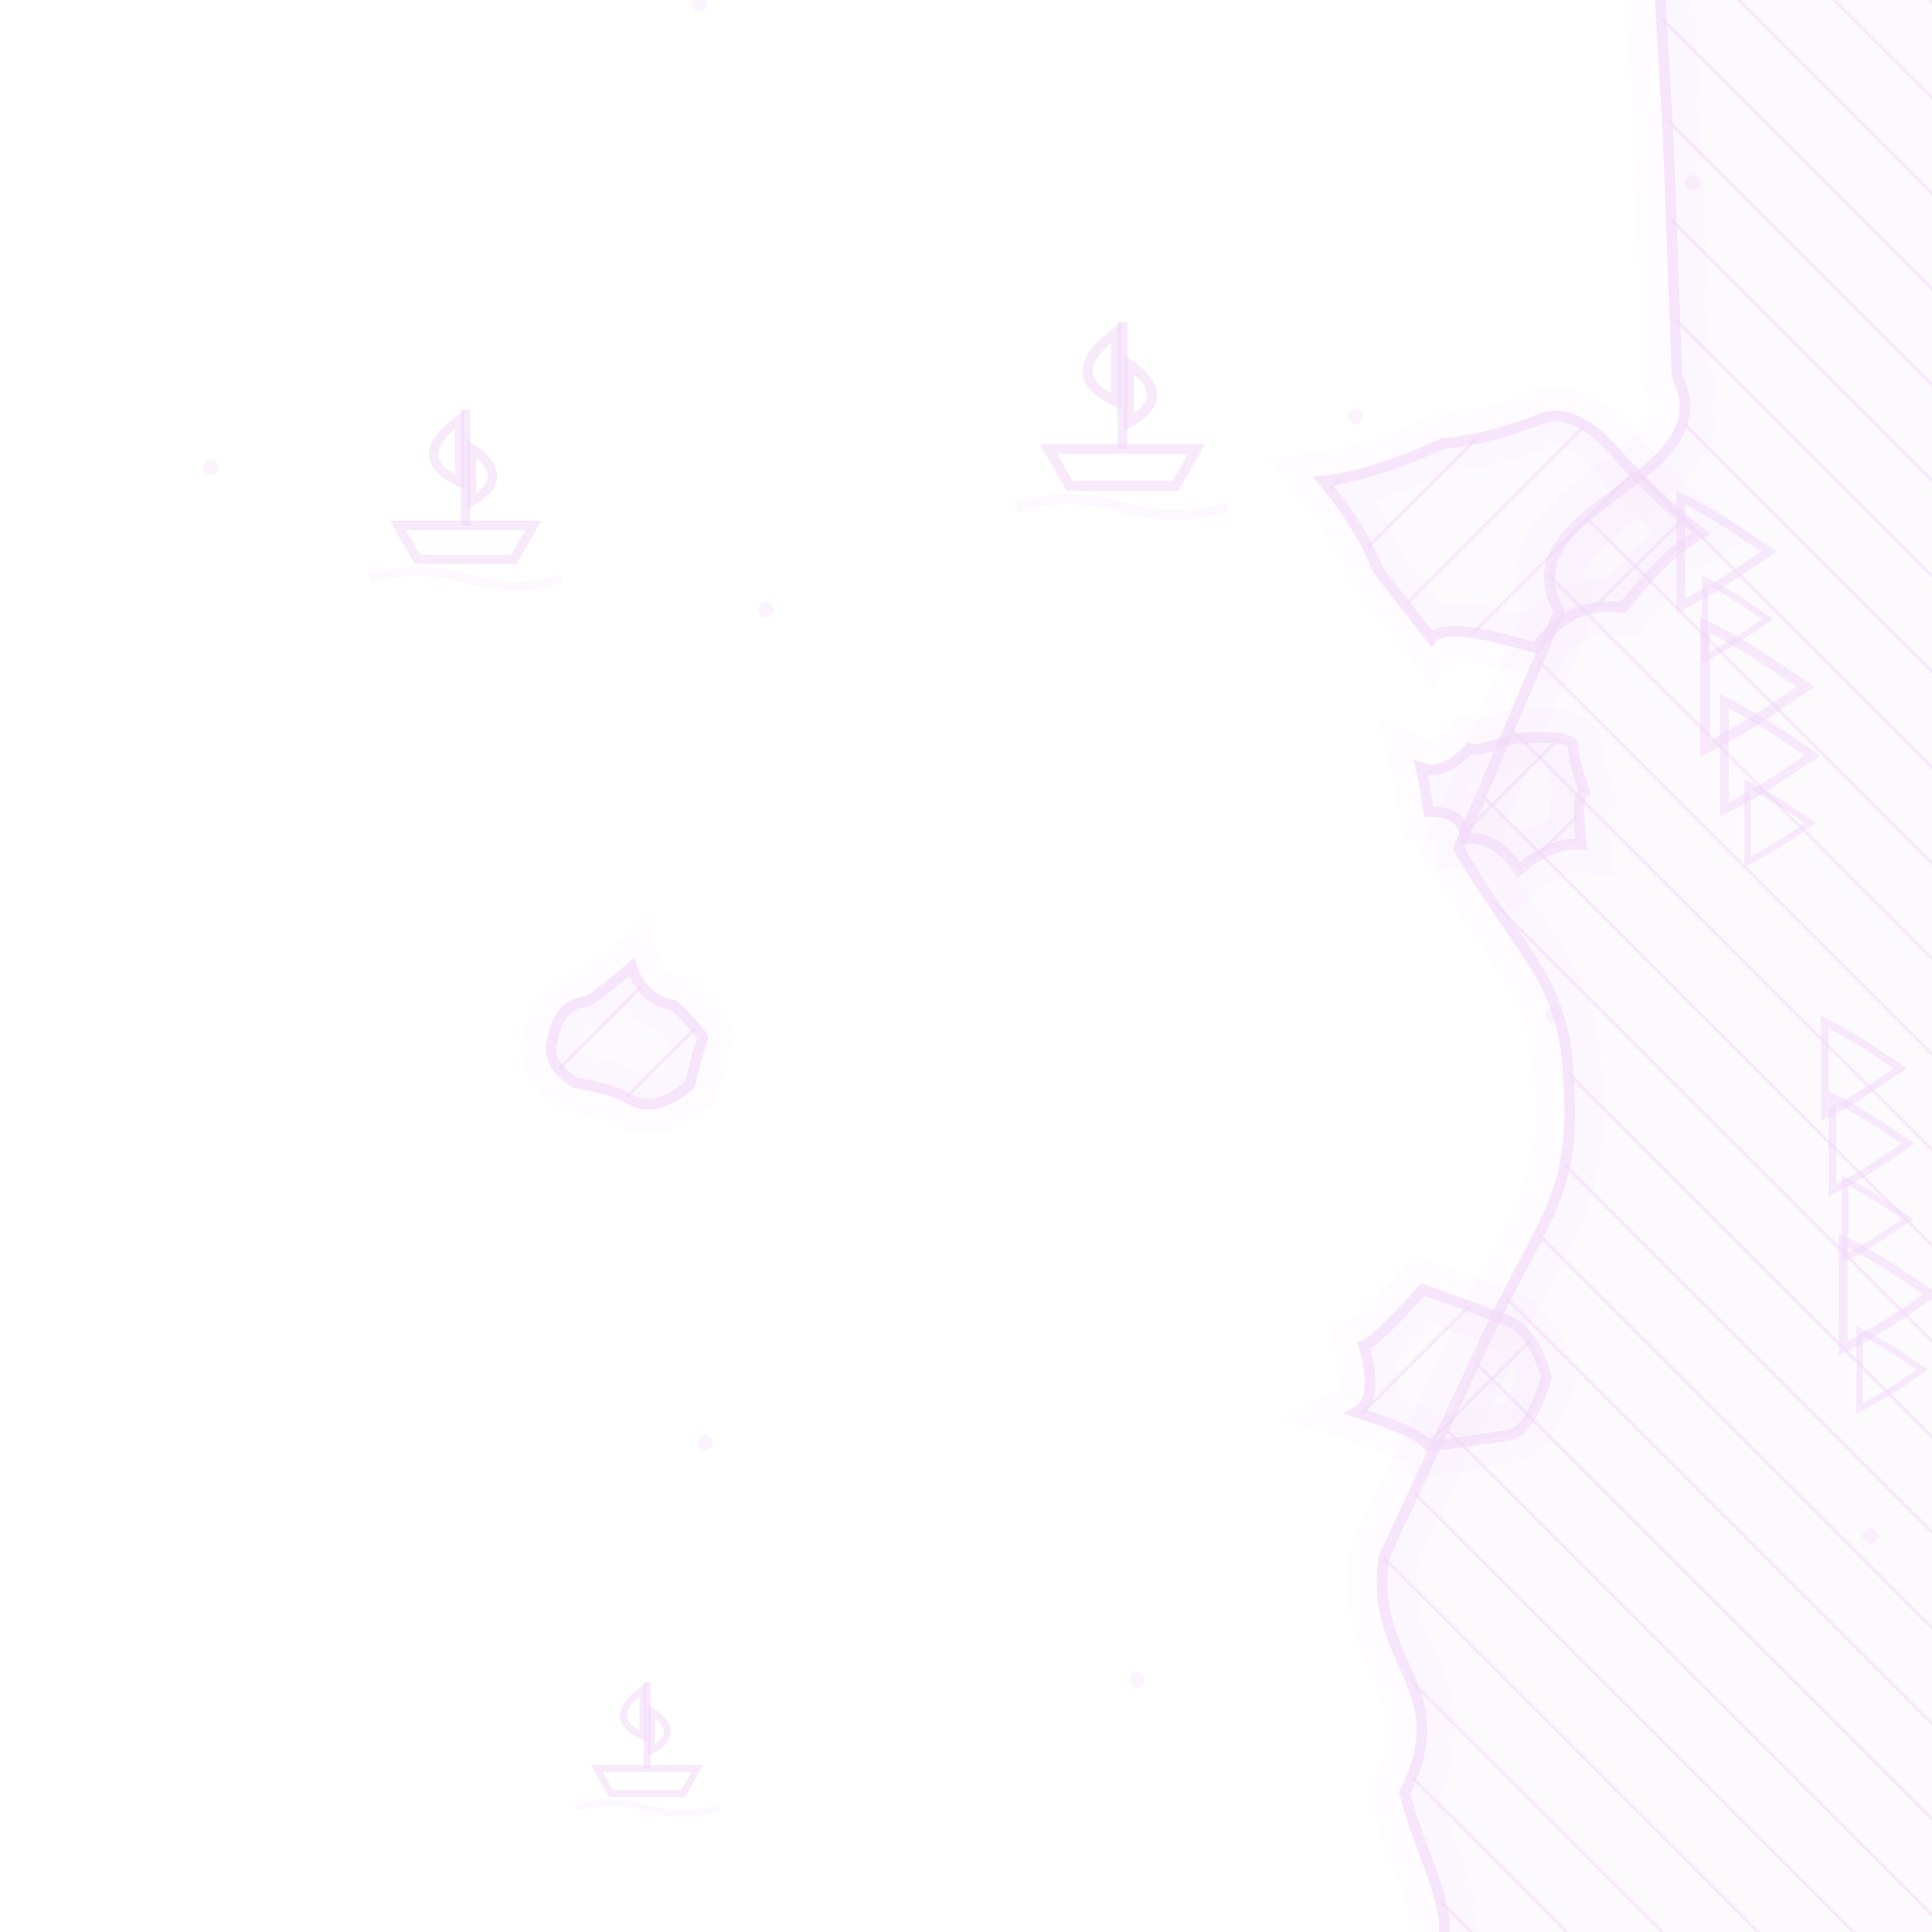
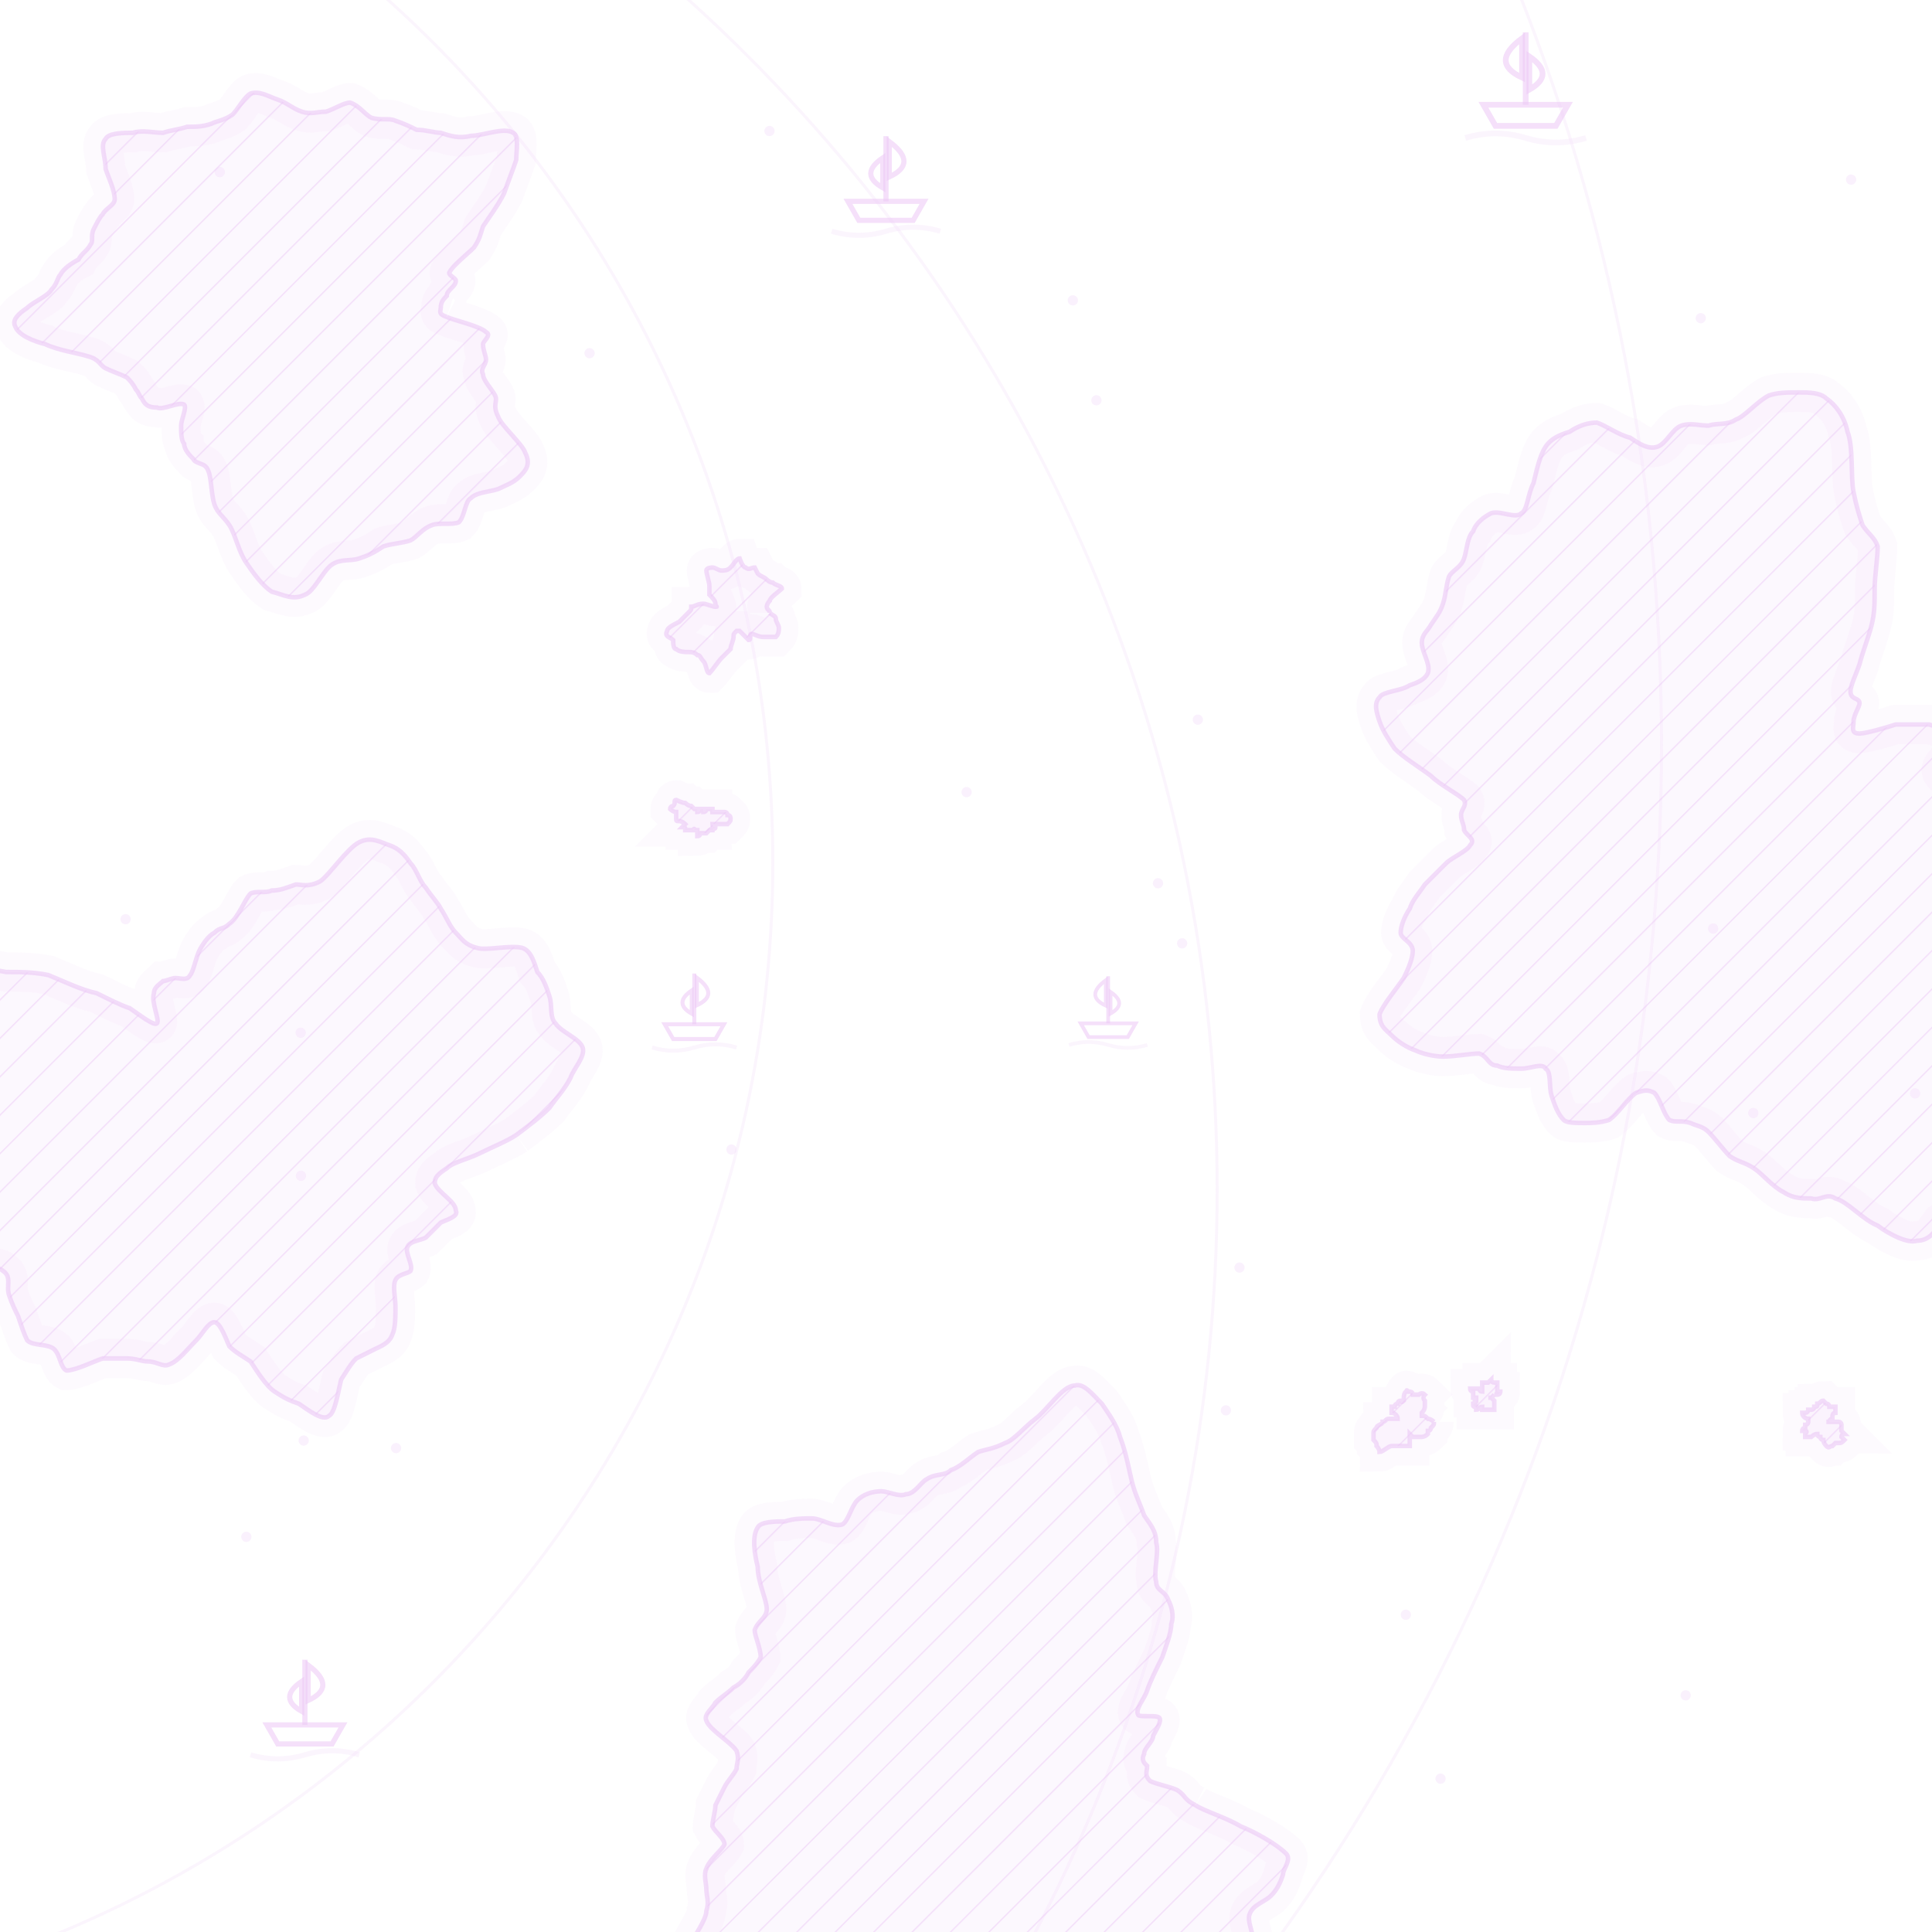
- <svg xmlns="http://www.w3.org/2000/svg" width="200" height="200" viewBox="0 0 200 200">
+ <svg xmlns="http://www.w3.org/2000/svg" width="640" height="640" viewBox="0 0 640 640">
  <defs>
-     <pattern id="h" width="7" height="7" patternUnits="userSpaceOnUse" patternTransform="rotate(45)">
-       <line x1="0" y1="0" x2="0" y2="7" stroke="#CB6CE6" stroke-opacity=".50" stroke-width=".65" />
+     <pattern id="h" width="9" height="9" patternUnits="userSpaceOnUse" patternTransform="rotate(45)">
+       <line x1="0" y1="0" x2="0" y2="9" stroke="#CB6CE6" stroke-opacity=".5" stroke-width=".9" />
    </pattern>
-     <g id="m" fill="none" stroke="#CB6CE6" stroke-opacity=".55" stroke-width="1.3">
-       <path d="M-8 5 C -5 -1 -2 -5 0 -8 C 2 -5 5 -1 8 5 Z" />
-     </g>
    <g id="s" fill="none" stroke="#CB6CE6" stroke-opacity=".58" stroke-width=".95">
      <path d="M-7 4 L7 4 L5 7.5 L-5 7.5 Z" />
      <path d="M0 4 L0 -8" />
      <path d="M0.6 -7 Q6 -3 0.6 -0.5 Z" />
      <path d="M-0.6 -4 Q-5 -1 -0.6 1.5 Z" />
      <path d="M-10 9.5 Q-5 11 0 9.5 Q5 8 10 9.5" stroke-opacity=".18" />
    </g>
+     <g id="w" fill="none" stroke="#CB6CE6" stroke-opacity=".5" stroke-width="1.1">
+       <path d="M-20 2 Q-14 -7 -8 2 Q-2 10 4 2 Q10 -6 15 1" />
+       <path d="M15 1 L20 -3 L26 0 L20 4 Z" />
+       <path d="M-13 -2 l-2 -4 M-6 -2 l1 -4 M2 2 l-1 -5" stroke-opacity=".4" />
+       <path d="M-24 4 Q-22 0 -19 3" stroke-opacity=".4" />
+     </g>
+     <path id="L0" d="M670 275 C673 277 677 280 679 282 C682 285 683 287 685 290 C687 293 690 297 691 299 C691 302 688 304 686 306 C684 309 680 310 680 313 C680 316 684 320 685 323 C686 326 687 330 686 333 C685 336 683 338 681 340 C680 342 678 345 675 346 C672 347 666 347 664 348 C661 349 660 352 659 355 C658 357 659 362 658 365 C657 367 653 367 652 370 C650 373 650 377 650 381 C649 386 650 392 649 396 C648 400 646 403 643 405 C641 408 639 411 635 411 C632 412 626 409 622 406 C617 404 612 398 608 397 C605 395 603 398 600 397 C597 397 594 397 591 395 C587 393 584 389 581 387 C578 385 576 385 573 383 C571 381 568 377 566 375 C564 373 562 373 560 372 C557 371 555 372 553 371 C551 369 550 364 548 362 C546 361 545 361 542 362 C539 364 536 369 533 371 C530 372 527 372 525 372 C522 372 519 372 518 371 C516 369 515 366 514 363 C513 360 514 355 512 354 C511 352 507 354 504 354 C501 354 498 354 496 353 C493 353 493 350 490 349 C487 349 482 350 478 350 C475 350 471 349 469 348 C466 347 463 345 461 343 C459 341 457 340 457 336 C458 333 463 327 465 324 C467 320 468 317 468 315 C468 312 464 311 464 309 C464 307 465 304 467 301 C468 298 470 296 472 293 C474 291 476 289 479 286 C481 284 486 282 487 280 C489 278 486 277 485 275 C485 273 484 272 484 270 C484 268 486 267 485 265 C483 263 477 260 474 257 C470 254 465 251 462 248 C460 245 458 242 457 239 C456 236 455 233 457 231 C458 229 464 229 467 227 C470 226 472 225 473 223 C474 220 471 216 471 213 C471 210 473 209 474 207 C476 204 477 203 478 200 C479 197 479 194 480 191 C481 189 484 188 485 185 C486 182 486 178 488 176 C489 173 492 171 494 170 C497 169 502 172 504 170 C506 169 506 164 508 160 C509 156 510 151 512 148 C514 145 517 144 520 143 C523 141 526 140 529 140 C532 141 536 144 540 145 C543 147 546 149 549 148 C552 147 554 142 557 141 C560 140 563 141 566 141 C569 140 572 141 575 139 C578 138 582 133 586 131 C589 130 592 130 596 130 C599 130 603 130 605 132 C608 134 611 138 612 143 C614 148 613 158 614 163 C615 168 616 171 617 174 C619 177 621 178 622 181 C622 185 621 191 621 195 C621 200 621 203 620 207 C619 211 617 216 616 220 C615 223 613 227 613 229 C613 232 616 231 616 233 C616 234 614 237 614 239 C614 241 613 243 616 243 C618 243 625 241 628 240 C632 240 636 240 639 240 C642 241 645 241 646 243 C648 244 649 246 648 248 C648 250 643 253 643 255 C643 257 646 258 648 259 C651 261 656 262 658 263 C660 265 660 267 662 269 C664 271 667 273 670 275" />
+     <path id="L1" d="M148 105 C150 106 159 108 161 110 C163 111 160 113 160 114 C160 116 161 118 161 119 C161 121 159 122 160 124 C160 126 163 129 164 131 C165 133 163 134 165 138 C166 141 173 147 174 150 C176 154 174 156 172 158 C170 160 167 161 165 162 C162 163 158 163 156 165 C154 166 154 171 152 173 C150 174 145 173 143 174 C140 175 138 178 136 179 C133 180 130 180 127 181 C124 183 122 184 119 185 C116 186 113 185 110 187 C107 189 104 196 101 197 C97 199 94 197 90 196 C87 194 84 190 82 187 C79 183 78 177 76 174 C74 171 72 170 71 167 C70 164 70 158 69 156 C68 153 65 154 64 152 C63 151 61 149 61 147 C60 146 60 143 60 141 C60 139 62 135 61 134 C59 133 54 136 52 135 C49 135 48 134 47 132 C46 131 46 130 45 129 C44 127 43 126 42 125 C40 124 37 123 35 122 C33 121 33 119 29 118 C26 117 19 116 15 114 C11 113 6 111 5 108 C4 106 6 104 9 102 C11 100 16 98 17 96 C19 94 19 92 20 91 C21 89 24 87 26 86 C27 84 29 83 30 81 C31 80 30 78 31 76 C32 74 33 72 34 71 C35 69 38 68 38 66 C38 63 36 59 35 56 C35 52 33 48 35 46 C36 44 41 44 44 44 C47 43 51 44 54 44 C57 43 59 43 62 42 C65 42 67 42 70 41 C72 40 74 40 77 38 C79 36 81 32 83 31 C86 30 89 32 92 33 C95 34 97 36 100 37 C103 38 105 37 108 37 C111 36 114 34 116 34 C119 35 121 38 123 39 C126 40 129 39 131 40 C134 41 136 42 138 43 C141 43 144 44 146 44 C149 45 152 46 156 45 C160 45 167 42 170 44 C172 45 171 50 171 53 C170 56 168 61 167 64 C165 68 162 72 160 75 C159 78 159 79 157 82 C155 84 150 88 149 90 C148 91 151 92 151 93 C151 95 148 96 148 98 C147 99 146 100 146 102 C146 103 145 104 148 105" />
+     <path id="L2" d="M171 376 C168 378 163 380 159 382 C155 384 150 385 148 387 C145 389 144 390 144 392 C145 395 151 398 151 401 C152 403 148 404 146 405 C144 407 143 408 141 410 C139 411 136 411 135 413 C134 415 137 419 136 421 C135 422 132 422 131 424 C130 426 131 430 131 433 C131 436 131 440 130 442 C129 445 126 446 124 447 C122 448 120 449 118 450 C116 452 115 454 113 457 C112 461 111 468 109 469 C107 471 102 467 99 465 C96 464 94 463 91 461 C88 459 85 454 83 451 C80 449 78 448 76 446 C75 444 73 438 71 438 C69 438 67 442 65 444 C62 447 59 451 56 452 C54 453 52 451 49 451 C47 451 45 450 42 450 C40 450 37 450 34 450 C31 451 25 454 22 454 C20 453 20 449 18 447 C16 445 11 446 9 444 C8 442 7 439 6 436 C5 434 4 432 3 429 C2 426 4 423 1 421 C-1 419 -8 420 -12 419 C-16 418 -21 417 -23 415 C-25 413 -24 409 -24 406 C-24 403 -24 400 -24 397 C-23 394 -22 391 -22 388 C-22 385 -24 383 -24 380 C-24 377 -20 374 -21 372 C-22 369 -28 365 -30 362 C-31 359 -31 356 -30 353 C-30 350 -28 347 -26 345 C-25 342 -20 341 -19 338 C-18 335 -20 331 -19 328 C-18 326 -17 323 -13 322 C-10 320 -3 321 2 322 C7 322 11 322 16 323 C21 325 27 328 32 329 C36 331 40 333 43 334 C46 336 51 340 52 339 C53 338 50 332 51 329 C51 327 53 326 54 325 C55 325 57 324 58 324 C60 324 62 325 63 323 C64 322 65 317 66 315 C67 313 69 310 71 309 C73 307 74 308 76 306 C79 304 81 298 83 296 C85 295 88 296 90 295 C93 295 95 294 98 293 C100 293 102 294 106 292 C109 290 115 281 119 279 C123 277 126 279 129 280 C132 281 134 283 136 286 C138 288 139 292 141 294 C143 297 145 299 146 301 C148 304 149 307 151 309 C153 311 154 313 158 314 C161 315 169 313 173 314 C176 315 177 319 178 322 C180 324 181 327 182 330 C183 333 182 337 184 339 C186 342 192 344 193 347 C194 350 190 354 189 357 C187 361 184 364 182 367 C179 370 175 373 171 376" />
+     <path id="L3" d="M396 598 C399 600 406 602 411 605 C416 607 423 611 426 614 C428 616 425 619 425 621 C424 624 423 626 421 628 C419 630 415 631 414 634 C413 636 415 640 415 642 C415 645 415 648 414 650 C412 653 408 653 407 656 C407 658 409 663 408 666 C408 669 406 671 405 674 C404 676 403 680 402 683 C400 685 398 687 397 690 C395 693 394 697 394 701 C393 706 395 715 393 719 C391 722 387 722 383 722 C380 722 375 722 372 721 C368 720 364 718 360 716 C356 715 353 714 350 714 C347 714 344 715 341 715 C338 714 335 709 332 709 C329 708 327 712 324 712 C321 712 318 713 315 711 C313 709 310 704 308 700 C306 697 305 693 303 689 C302 685 301 679 299 678 C298 676 294 679 292 678 C291 677 289 675 288 672 C287 670 287 665 286 664 C285 662 283 662 281 661 C279 660 279 658 277 658 C274 657 271 659 268 659 C265 659 264 657 261 657 C257 657 252 659 247 660 C242 661 233 663 230 662 C227 661 228 657 228 654 C227 651 228 648 229 644 C230 641 234 636 234 633 C235 630 234 628 234 626 C234 624 233 621 234 619 C235 616 239 613 240 611 C240 609 237 607 236 605 C236 603 237 600 237 598 C238 596 239 594 240 592 C241 590 243 588 244 586 C244 584 245 583 244 580 C242 577 235 573 234 570 C233 568 236 566 237 564 C239 562 241 561 243 559 C245 558 247 556 248 554 C249 553 251 551 252 549 C252 546 250 542 250 540 C251 537 254 536 254 533 C254 530 251 524 251 519 C250 515 249 509 251 506 C252 504 257 504 260 504 C263 503 266 503 269 503 C272 503 276 506 279 505 C281 504 282 499 284 497 C286 495 289 494 292 494 C294 494 298 496 300 495 C303 495 305 491 307 490 C310 488 313 489 315 487 C318 486 321 483 324 481 C327 480 329 480 333 478 C336 477 339 473 343 470 C347 467 352 459 356 459 C359 458 362 462 365 465 C367 468 370 472 371 476 C373 481 374 487 375 491 C376 495 378 499 379 502 C381 505 383 507 383 511 C384 514 382 521 383 524 C383 527 386 527 387 530 C388 532 389 535 388 538 C388 541 386 546 385 549 C383 553 381 557 380 560 C379 563 376 566 377 568 C377 569 383 568 384 569 C385 570 383 573 382 575 C382 577 379 579 379 581 C378 583 379 584 380 585 C380 587 379 588 381 590 C383 591 388 592 390 593 C393 595 392 596 396 598" />
+     <path id="L4" d="M610 472 C610 472 610 473 610 473 C610 473 610 473 610 474 C610 474 611 475 611 475 C611 475 610 475 610 476 C610 476 611 477 611 477 C610 478 610 478 609 478 C609 478 608 478 608 478 C607 479 607 479 607 479 C606 479 606 480 605 479 C605 479 604 478 604 477 C603 477 603 476 603 476 C603 476 602 476 602 475 C602 475 602 475 602 475 C601 475 600 476 600 476 C599 476 599 476 598 476 C598 476 598 475 598 475 C598 475 599 474 598 474 C598 474 597 474 597 474 C597 473 598 473 598 473 C598 472 598 472 598 472 C598 472 599 472 599 471 C599 471 599 471 599 471 C599 471 599 470 599 470 C598 470 597 469 597 468 C597 468 598 468 598 468 C599 468 599 467 599 467 C600 467 600 467 600 467 C601 467 601 466 601 466 C602 466 602 466 602 465 C603 465 603 464 604 464 C604 464 605 465 605 465 C606 465 606 466 606 466 C607 466 607 466 608 466 C608 466 608 467 608 468 C607 468 607 469 607 470 C606 470 606 471 606 471 C606 471 605 471 605 471 C605 471 605 471 606 471 C607 471 609 471 609 471 C610 471 610 472 610 472" />
+     <path id="L5" d="M475 471 C475 472 475 472 474 473 C474 473 474 474 473 474 C473 475 473 475 473 475 C472 476 471 476 471 476 C470 476 470 476 470 476 C469 476 469 476 468 476 C468 476 467 475 467 475 C467 475 467 475 467 475 C467 476 467 478 467 479 C466 479 466 479 466 479 C465 479 465 479 464 479 C464 479 464 479 463 479 C463 479 463 479 462 479 C462 479 461 479 461 479 C460 479 458 481 457 481 C457 481 457 480 456 479 C456 478 456 478 455 477 C455 477 455 476 455 475 C455 474 455 474 456 473 C456 472 458 472 458 471 C459 471 459 470 460 470 C461 470 462 470 462 470 C463 470 463 470 463 470 C463 469 462 468 461 468 C461 467 461 466 461 466 C461 466 462 466 462 466 C462 465 463 465 463 465 C463 465 463 464 464 464 C464 464 464 465 465 464 C465 463 465 461 466 461 C466 460 466 461 467 461 C467 461 468 461 468 462 C469 462 469 462 470 462 C470 462 471 461 472 462 C472 462 471 463 472 464 C472 465 472 465 472 466 C472 466 472 467 471 468 C471 468 471 469 471 469 C472 469 472 469 473 470 C474 470 475 471 475 471" />
+     <path id="L6" d="M495 462 C495 462 494 463 494 463 C494 463 493 463 493 463 C493 463 493 463 494 463 C494 463 495 464 495 464 C495 464 495 464 495 464 C495 465 495 465 495 465 C495 466 495 466 495 467 C495 467 494 467 494 467 C494 467 493 467 493 467 C493 467 492 467 492 467 C492 467 491 467 491 467 C491 466 491 466 491 466 C490 466 490 467 489 467 C489 467 489 466 489 466 C488 466 488 466 488 465 C488 465 489 465 489 464 C489 464 488 464 489 464 C489 464 489 463 489 463 C489 463 488 463 488 463 C488 463 488 463 488 462 C488 462 488 462 488 462 C488 462 488 461 488 461 C488 461 487 461 487 460 C488 460 488 460 489 460 C489 460 489 460 490 460 C490 460 490 461 491 461 C491 461 491 461 491 461 C491 460 491 460 491 459 C491 459 491 458 491 458 C491 458 492 458 492 458 C492 458 493 458 493 458 C493 458 494 457 494 457 C494 457 494 458 495 458 C495 458 496 458 496 458 C496 458 496 459 496 459 C496 459 496 459 496 460 C496 460 496 460 496 461 C497 461 497 461 497 461 C497 461 497 462 496 462 C496 462 495 462 495 462" />
+     <path id="L7" d="M242 271 C242 272 242 272 241 273 C240 273 239 273 238 273 C238 273 237 273 236 273 C236 274 237 274 237 274 C237 275 236 274 236 275 C235 275 235 275 235 275 C235 275 235 275 234 276 C234 276 234 276 234 276 C233 276 233 276 232 276 C232 276 232 277 231 277 C231 277 231 276 231 275 C230 275 230 275 230 275 C230 274 230 275 229 275 C229 275 228 275 228 275 C228 275 228 275 227 275 C227 274 227 274 226 274 C226 274 226 274 227 273 C227 273 227 273 227 273 C226 272 225 272 225 272 C224 272 224 272 224 271 C224 271 224 271 224 270 C224 270 224 270 224 269 C223 269 222 268 222 268 C222 267 223 267 223 267 C224 266 223 265 224 265 C224 265 226 266 227 266 C227 266 228 267 229 267 C230 268 230 268 230 268 C231 268 231 268 231 268 C231 268 231 269 231 269 C232 269 232 268 232 268 C232 268 233 268 233 268 C233 268 233 269 233 269 C234 269 234 268 234 268 C235 268 236 268 236 268 C236 268 236 269 236 269 C236 269 237 269 237 269 C238 269 239 269 240 269 C241 269 241 270 241 270 C242 270 242 271 242 271" />
+     <path id="L8" d="M255 203 C256 204 257 204 257 205 C257 206 258 207 258 208 C258 209 258 210 257 211 C257 211 254 211 253 211 C251 211 250 210 249 210 C248 210 249 212 248 212 C247 211 246 210 245 209 C244 209 244 209 244 209 C243 210 243 210 243 211 C243 212 242 214 242 215 C241 216 240 217 239 218 C238 219 236 222 235 223 C234 223 234 220 233 219 C232 218 232 217 231 217 C230 216 229 216 228 216 C227 216 225 216 224 215 C223 215 223 213 223 212 C222 211 220 211 221 209 C221 208 223 207 225 206 C226 205 227 204 228 203 C229 202 229 202 229 201 C230 201 231 200 233 200 C234 200 236 201 237 201 C238 201 237 201 237 200 C237 199 236 198 235 197 C235 196 235 195 235 194 C235 193 234 190 234 189 C234 188 236 188 236 188 C237 188 238 189 239 189 C240 189 241 189 242 188 C243 187 244 185 245 185 C245 185 246 188 247 188 C248 189 249 188 250 188 C250 188 251 190 251 190 C252 191 253 191 254 192 C254 192 255 193 256 193 C257 194 259 194 259 195 C258 196 255 198 255 199 C254 200 254 201 254 201 C254 202 255 202 255 203" />
  </defs>
-   <g opacity="0.26">
-     <circle cx="193.6" cy="159" r=".8" fill="#CB6CE6" fill-opacity=".30" />
-     <circle cx="160.8" cy="105.1" r=".8" fill="#CB6CE6" fill-opacity=".30" />
-     <circle cx="72.4" cy="0.4" r=".8" fill="#CB6CE6" fill-opacity=".30" />
-     <circle cx="73" cy="149.3" r=".8" fill="#CB6CE6" fill-opacity=".30" />
-     <circle cx="21.8" cy="48.4" r=".8" fill="#CB6CE6" fill-opacity=".30" />
-     <circle cx="140.3" cy="43.1" r=".8" fill="#CB6CE6" fill-opacity=".30" />
-     <circle cx="175.2" cy="18.9" r=".8" fill="#CB6CE6" fill-opacity=".30" />
-     <circle cx="117.7" cy="173.9" r=".8" fill="#CB6CE6" fill-opacity=".30" />
-     <circle cx="79.3" cy="63.1" r=".8" fill="#CB6CE6" fill-opacity=".30" />
-     <path d="M-10 -10 L210 -10 L210 54.2 C199 47.2, 196.6 51.6, 185.6 54.6 C174.6 49, 172.1 58.5, 161.1 56.7 L136.7 45.3 C125.7 39.9, 123.2 36.9, 112.2 37.6 C101.2 37.9, 98.8 42.7, 87.8 49 L63.3 38.6 C52.3 44.7, 49.9 20.9, 38.9 26.4 L14.4 27.3 L-10 28.7 Z" transform="rotate(90 100 100)" fill="none" stroke="#CB6CE6" stroke-opacity=".10" stroke-width="7" />
-     <path d="M176.1 55.2 Q172.6 57.1, 168 62.9 Q162.5 62.1, 159 67.1 Q149.6 64.2, 148.2 66.1 Q142.4 58.7, 142.7 59.1 Q140.8 54.4, 137 49.8 Q142.2 49.2, 149.4 45.9 Q153.2 45.7, 158.9 43.6 Q162.9 41.5, 167.9 47.6 Q172.2 52.2, 176.1 55.2 Z" fill="none" stroke="#CB6CE6" stroke-opacity=".10" stroke-width="6" />
-     <path d="M160.1 142.6 Q158.3 148.4, 156 148.6 Q152.3 149.2, 147.9 149.7 Q147.1 148.3, 140.4 146.2 Q142.8 144.9, 141.2 139.3 Q142.2 139.1, 147.3 133.5 Q154.3 136, 156 136.7 Q158.6 137.6, 160.1 142.6 Z" fill="none" stroke="#CB6CE6" stroke-opacity=".10" stroke-width="6" />
-     <path d="M72.7 107.6 Q72.3 108.7, 71.4 112.3 Q68.1 115.2, 65.4 113.9 Q63.4 112.7, 59.6 112.1 Q56.4 110.1, 57.2 107.6 Q57.9 104, 60.5 103.7 Q60.8 104, 65.4 100.1 Q66.5 103.5, 69.8 104.1 Q73.2 107.4, 72.7 107.6 Z" fill="none" stroke="#CB6CE6" stroke-opacity=".10" stroke-width="6" />
-     <path d="M164 81.9 Q163.1 82.4, 163.7 87.4 Q160.6 87.1, 157.2 90.1 Q155.1 86.6, 151.7 86.8 Q151.6 84, 147.9 84 Q147.5 81.2, 147.1 79.5 Q149.3 80.4, 152.1 77.5 Q152.9 77.9, 156.6 76.5 Q162 76, 162.8 77 Q162.8 78.4, 164 81.9 Z" fill="none" stroke="#CB6CE6" stroke-opacity=".10" stroke-width="6" />
-     <path d="M-10 -10 L210 -10 L210 54.2 C199 47.2, 196.6 51.6, 185.6 54.6 C174.6 49, 172.1 58.5, 161.1 56.7 L136.7 45.3 C125.7 39.9, 123.2 36.9, 112.2 37.6 C101.2 37.9, 98.8 42.7, 87.8 49 L63.3 38.6 C52.3 44.7, 49.9 20.9, 38.9 26.4 L14.4 27.3 L-10 28.7 Z" transform="rotate(90 100 100)" fill="#CB6CE6" fill-opacity=".13" />
-     <path d="M176.1 55.2 Q172.6 57.1, 168 62.9 Q162.5 62.1, 159 67.1 Q149.6 64.2, 148.2 66.1 Q142.4 58.7, 142.7 59.1 Q140.8 54.4, 137 49.8 Q142.2 49.2, 149.4 45.9 Q153.2 45.7, 158.9 43.6 Q162.9 41.5, 167.9 47.6 Q172.2 52.2, 176.1 55.2 Z" fill="#CB6CE6" fill-opacity=".13" />
-     <path d="M160.1 142.6 Q158.3 148.4, 156 148.6 Q152.3 149.2, 147.9 149.7 Q147.1 148.3, 140.4 146.2 Q142.8 144.9, 141.2 139.3 Q142.2 139.1, 147.3 133.5 Q154.3 136, 156 136.7 Q158.6 137.6, 160.1 142.6 Z" fill="#CB6CE6" fill-opacity=".13" />
-     <path d="M72.7 107.6 Q72.3 108.7, 71.4 112.3 Q68.1 115.2, 65.4 113.9 Q63.4 112.7, 59.6 112.1 Q56.4 110.1, 57.2 107.6 Q57.9 104, 60.5 103.7 Q60.8 104, 65.4 100.1 Q66.5 103.5, 69.8 104.1 Q73.2 107.4, 72.7 107.6 Z" fill="#CB6CE6" fill-opacity=".13" />
-     <path d="M164 81.9 Q163.1 82.4, 163.7 87.4 Q160.6 87.1, 157.2 90.1 Q155.1 86.6, 151.7 86.8 Q151.6 84, 147.9 84 Q147.5 81.2, 147.1 79.5 Q149.3 80.4, 152.1 77.5 Q152.9 77.9, 156.6 76.5 Q162 76, 162.8 77 Q162.8 78.4, 164 81.9 Z" fill="#CB6CE6" fill-opacity=".13" />
-     <path d="M-10 -10 L210 -10 L210 54.2 C199 47.2, 196.6 51.6, 185.6 54.6 C174.6 49, 172.1 58.5, 161.1 56.7 L136.7 45.3 C125.7 39.9, 123.2 36.9, 112.2 37.6 C101.2 37.9, 98.8 42.7, 87.8 49 L63.3 38.6 C52.3 44.7, 49.9 20.9, 38.9 26.4 L14.4 27.3 L-10 28.7 Z" transform="rotate(90 100 100)" fill="url(#h)" stroke="#CB6CE6" stroke-opacity=".62" stroke-width="1.1" />
-     <path d="M176.1 55.2 Q172.6 57.1, 168 62.9 Q162.5 62.1, 159 67.1 Q149.6 64.2, 148.2 66.1 Q142.4 58.7, 142.7 59.1 Q140.8 54.4, 137 49.8 Q142.2 49.2, 149.4 45.9 Q153.2 45.7, 158.9 43.6 Q162.9 41.5, 167.9 47.6 Q172.2 52.2, 176.1 55.2 Z" fill="url(#h)" stroke="#CB6CE6" stroke-opacity=".62" stroke-width="1.1" />
-     <path d="M160.1 142.6 Q158.3 148.4, 156 148.6 Q152.3 149.2, 147.9 149.7 Q147.1 148.3, 140.4 146.2 Q142.8 144.9, 141.2 139.3 Q142.2 139.1, 147.3 133.5 Q154.3 136, 156 136.7 Q158.6 137.6, 160.1 142.6 Z" fill="url(#h)" stroke="#CB6CE6" stroke-opacity=".62" stroke-width="1.1" />
-     <path d="M72.7 107.6 Q72.3 108.7, 71.4 112.3 Q68.1 115.2, 65.4 113.9 Q63.4 112.7, 59.6 112.1 Q56.4 110.1, 57.2 107.6 Q57.9 104, 60.5 103.7 Q60.8 104, 65.4 100.1 Q66.5 103.5, 69.8 104.1 Q73.2 107.4, 72.7 107.6 Z" fill="url(#h)" stroke="#CB6CE6" stroke-opacity=".62" stroke-width="1.1" />
-     <path d="M164 81.9 Q163.1 82.4, 163.7 87.4 Q160.6 87.1, 157.2 90.1 Q155.1 86.6, 151.7 86.8 Q151.6 84, 147.9 84 Q147.5 81.2, 147.1 79.5 Q149.3 80.4, 152.1 77.5 Q152.9 77.9, 156.6 76.5 Q162 76, 162.8 77 Q162.8 78.4, 164 81.9 Z" fill="url(#h)" stroke="#CB6CE6" stroke-opacity=".62" stroke-width="1.1" />
-     <use href="#m" transform="rotate(90 100 100) translate(57.1 22.5) scale(0.7)" />
-     <use href="#m" transform="rotate(90 100 100) translate(64.1 21) scale(0.5)" />
-     <use href="#m" transform="rotate(90 100 100) translate(71.1 19.5) scale(0.8)" />
-     <use href="#m" transform="rotate(90 100 100) translate(78.2 18) scale(0.7)" />
-     <use href="#m" transform="rotate(90 100 100) translate(85.2 16.6) scale(0.5)" />
-     <use href="#m" transform="rotate(90 100 100) translate(110.6 8.1) scale(0.6)" />
-     <use href="#m" transform="rotate(90 100 100) translate(118.4 7.3) scale(0.6)" />
-     <use href="#m" transform="rotate(90 100 100) translate(126.2 6.5) scale(0.5)" />
-     <use href="#m" transform="rotate(90 100 100) translate(134 5.7) scale(0.7)" />
-     <use href="#m" transform="rotate(90 100 100) translate(141.8 5) scale(0.5)" />
-     <use href="#s" transform="translate(67 180.1) scale(-0.7438032 0.7438032)" />
-     <use href="#s" transform="translate(116.2 42.1) scale(-1.094346 1.094346)" />
-     <use href="#s" transform="translate(48.2 50.4) scale(-0.9999382 0.9999382)" />
+   <g opacity="0.36">
+     <circle cx="-128" cy="285.7" r="384" fill="none" stroke="#CB6CE6" stroke-opacity=".18" stroke-width="1" />
+     <circle cx="-128" cy="394.1" r="531.2" fill="none" stroke="#CB6CE6" stroke-opacity=".18" stroke-width="1" />
+     <circle cx="-128" cy="246.8" r="678.4" fill="none" stroke="#CB6CE6" stroke-opacity=".18" stroke-width="1" />
+     <circle cx="477.2" cy="589.2" r="1.7" fill="#CB6CE6" fill-opacity=".26" />
+     <circle cx="131.2" cy="479.7" r="1.7" fill="#CB6CE6" fill-opacity=".26" />
+     <circle cx="406.1" cy="467.2" r="1.7" fill="#CB6CE6" fill-opacity=".26" />
+     <circle cx="634.4" cy="362.2" r="1.7" fill="#CB6CE6" fill-opacity=".26" />
+     <circle cx="99.7" cy="389.5" r="1.7" fill="#CB6CE6" fill-opacity=".26" />
+     <circle cx="563.4" cy="105.4" r="1.7" fill="#CB6CE6" fill-opacity=".26" />
+     <circle cx="99.6" cy="342.1" r="1.7" fill="#CB6CE6" fill-opacity=".26" />
+     <circle cx="81.6" cy="509.1" r="1.7" fill="#CB6CE6" fill-opacity=".26" />
+     <circle cx="410.6" cy="419.9" r="1.7" fill="#CB6CE6" fill-opacity=".26" />
+     <circle cx="254.9" cy="43.4" r="1.7" fill="#CB6CE6" fill-opacity=".26" />
+     <circle cx="72.8" cy="57" r="1.7" fill="#CB6CE6" fill-opacity=".26" />
+     <circle cx="363.2" cy="132.6" r="1.7" fill="#CB6CE6" fill-opacity=".26" />
+     <circle cx="383.6" cy="292.6" r="1.7" fill="#CB6CE6" fill-opacity=".26" />
+     <circle cx="100.6" cy="477.2" r="1.7" fill="#CB6CE6" fill-opacity=".26" />
+     <circle cx="355.4" cy="99.5" r="1.7" fill="#CB6CE6" fill-opacity=".26" />
+     <circle cx="613.2" cy="59.5" r="1.7" fill="#CB6CE6" fill-opacity=".26" />
+     <circle cx="567.5" cy="307.6" r="1.7" fill="#CB6CE6" fill-opacity=".26" />
+     <circle cx="580.8" cy="368.7" r="1.7" fill="#CB6CE6" fill-opacity=".26" />
+     <circle cx="195.3" cy="117" r="1.7" fill="#CB6CE6" fill-opacity=".26" />
+     <circle cx="320.2" cy="262.4" r="1.7" fill="#CB6CE6" fill-opacity=".26" />
+     <circle cx="41.6" cy="304.5" r="1.7" fill="#CB6CE6" fill-opacity=".26" />
+     <circle cx="558.4" cy="561.6" r="1.7" fill="#CB6CE6" fill-opacity=".26" />
+     <circle cx="465.7" cy="534.9" r="1.7" fill="#CB6CE6" fill-opacity=".26" />
+     <circle cx="396.8" cy="238.4" r="1.7" fill="#CB6CE6" fill-opacity=".26" />
+     <circle cx="242.3" cy="380.8" r="1.7" fill="#CB6CE6" fill-opacity=".26" />
+     <circle cx="391.6" cy="312.5" r="1.7" fill="#CB6CE6" fill-opacity=".26" />
+     <use href="#L0" fill="none" stroke="#CB6CE6" stroke-opacity=".10" stroke-width="13" />
+     <use href="#L1" fill="none" stroke="#CB6CE6" stroke-opacity=".10" stroke-width="13" />
+     <use href="#L2" fill="none" stroke="#CB6CE6" stroke-opacity=".10" stroke-width="13" />
+     <use href="#L3" fill="none" stroke="#CB6CE6" stroke-opacity=".10" stroke-width="13" />
+     <use href="#L4" fill="none" stroke="#CB6CE6" stroke-opacity=".10" stroke-width="13" />
+     <use href="#L5" fill="none" stroke="#CB6CE6" stroke-opacity=".10" stroke-width="13" />
+     <use href="#L6" fill="none" stroke="#CB6CE6" stroke-opacity=".10" stroke-width="13" />
+     <use href="#L7" fill="none" stroke="#CB6CE6" stroke-opacity=".10" stroke-width="13" />
+     <use href="#L8" fill="none" stroke="#CB6CE6" stroke-opacity=".10" stroke-width="13" />
+     <use href="#L0" fill="#CB6CE6" fill-opacity=".13" />
+     <use href="#L1" fill="#CB6CE6" fill-opacity=".13" />
+     <use href="#L2" fill="#CB6CE6" fill-opacity=".13" />
+     <use href="#L3" fill="#CB6CE6" fill-opacity=".13" />
+     <use href="#L4" fill="#CB6CE6" fill-opacity=".13" />
+     <use href="#L5" fill="#CB6CE6" fill-opacity=".13" />
+     <use href="#L6" fill="#CB6CE6" fill-opacity=".13" />
+     <use href="#L7" fill="#CB6CE6" fill-opacity=".13" />
+     <use href="#L8" fill="#CB6CE6" fill-opacity=".13" />
+     <use href="#L0" fill="url(#h)" stroke="#CB6CE6" stroke-opacity=".62" stroke-width="1.5" />
+     <use href="#L1" fill="url(#h)" stroke="#CB6CE6" stroke-opacity=".62" stroke-width="1.5" />
+     <use href="#L2" fill="url(#h)" stroke="#CB6CE6" stroke-opacity=".62" stroke-width="1.5" />
+     <use href="#L3" fill="url(#h)" stroke="#CB6CE6" stroke-opacity=".62" stroke-width="1.5" />
+     <use href="#L4" fill="url(#h)" stroke="#CB6CE6" stroke-opacity=".62" stroke-width="1.5" />
+     <use href="#L5" fill="url(#h)" stroke="#CB6CE6" stroke-opacity=".62" stroke-width="1.5" />
+     <use href="#L6" fill="url(#h)" stroke="#CB6CE6" stroke-opacity=".62" stroke-width="1.5" />
+     <use href="#L7" fill="url(#h)" stroke="#CB6CE6" stroke-opacity=".62" stroke-width="1.5" />
+     <use href="#L8" fill="url(#h)" stroke="#CB6CE6" stroke-opacity=".62" stroke-width="1.5" />
+     <use href="#s" transform="translate(505.4 26.7) scale(-2 2)" />
+     <use href="#s" transform="translate(101 564.2) scale(1.8 1.8)" />
+     <use href="#s" transform="translate(367.1 333.8) scale(-1.3 1.3)" />
+     <use href="#s" transform="translate(230 333.7) scale(1.4 1.4)" />
+     <use href="#s" transform="translate(293.5 59.5) scale(1.8 1.8)" />
  </g>
</svg>
